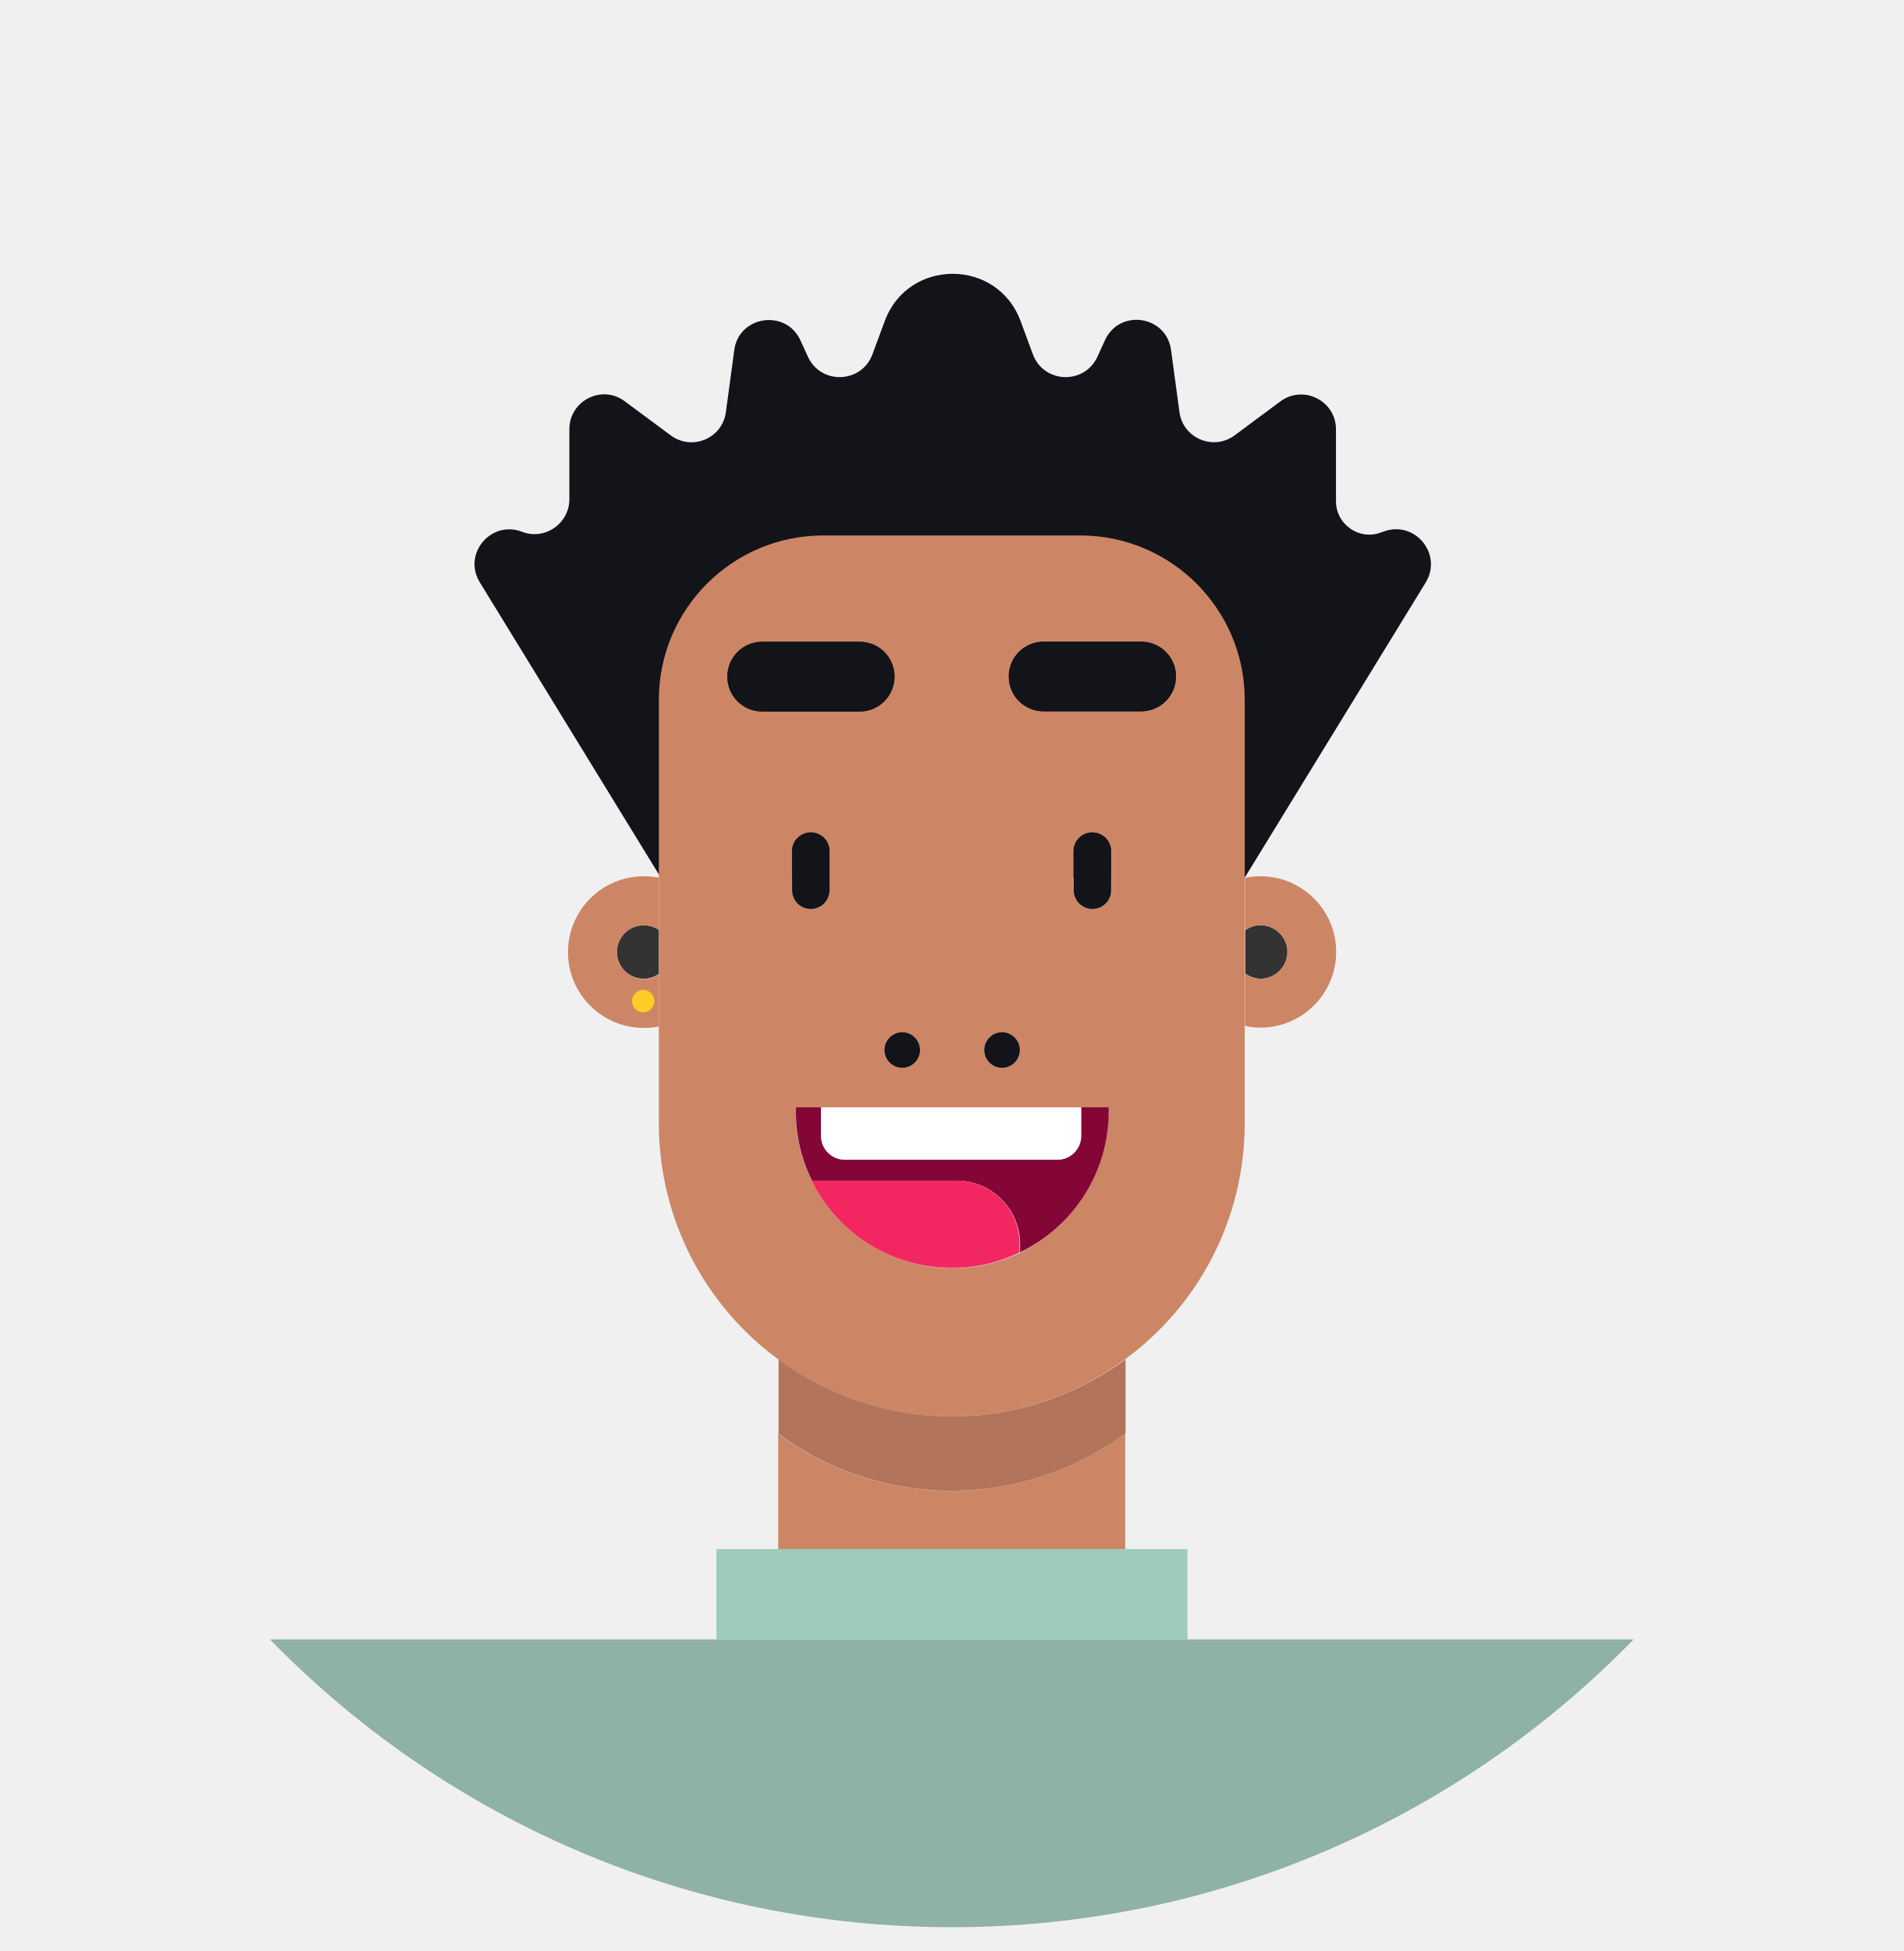
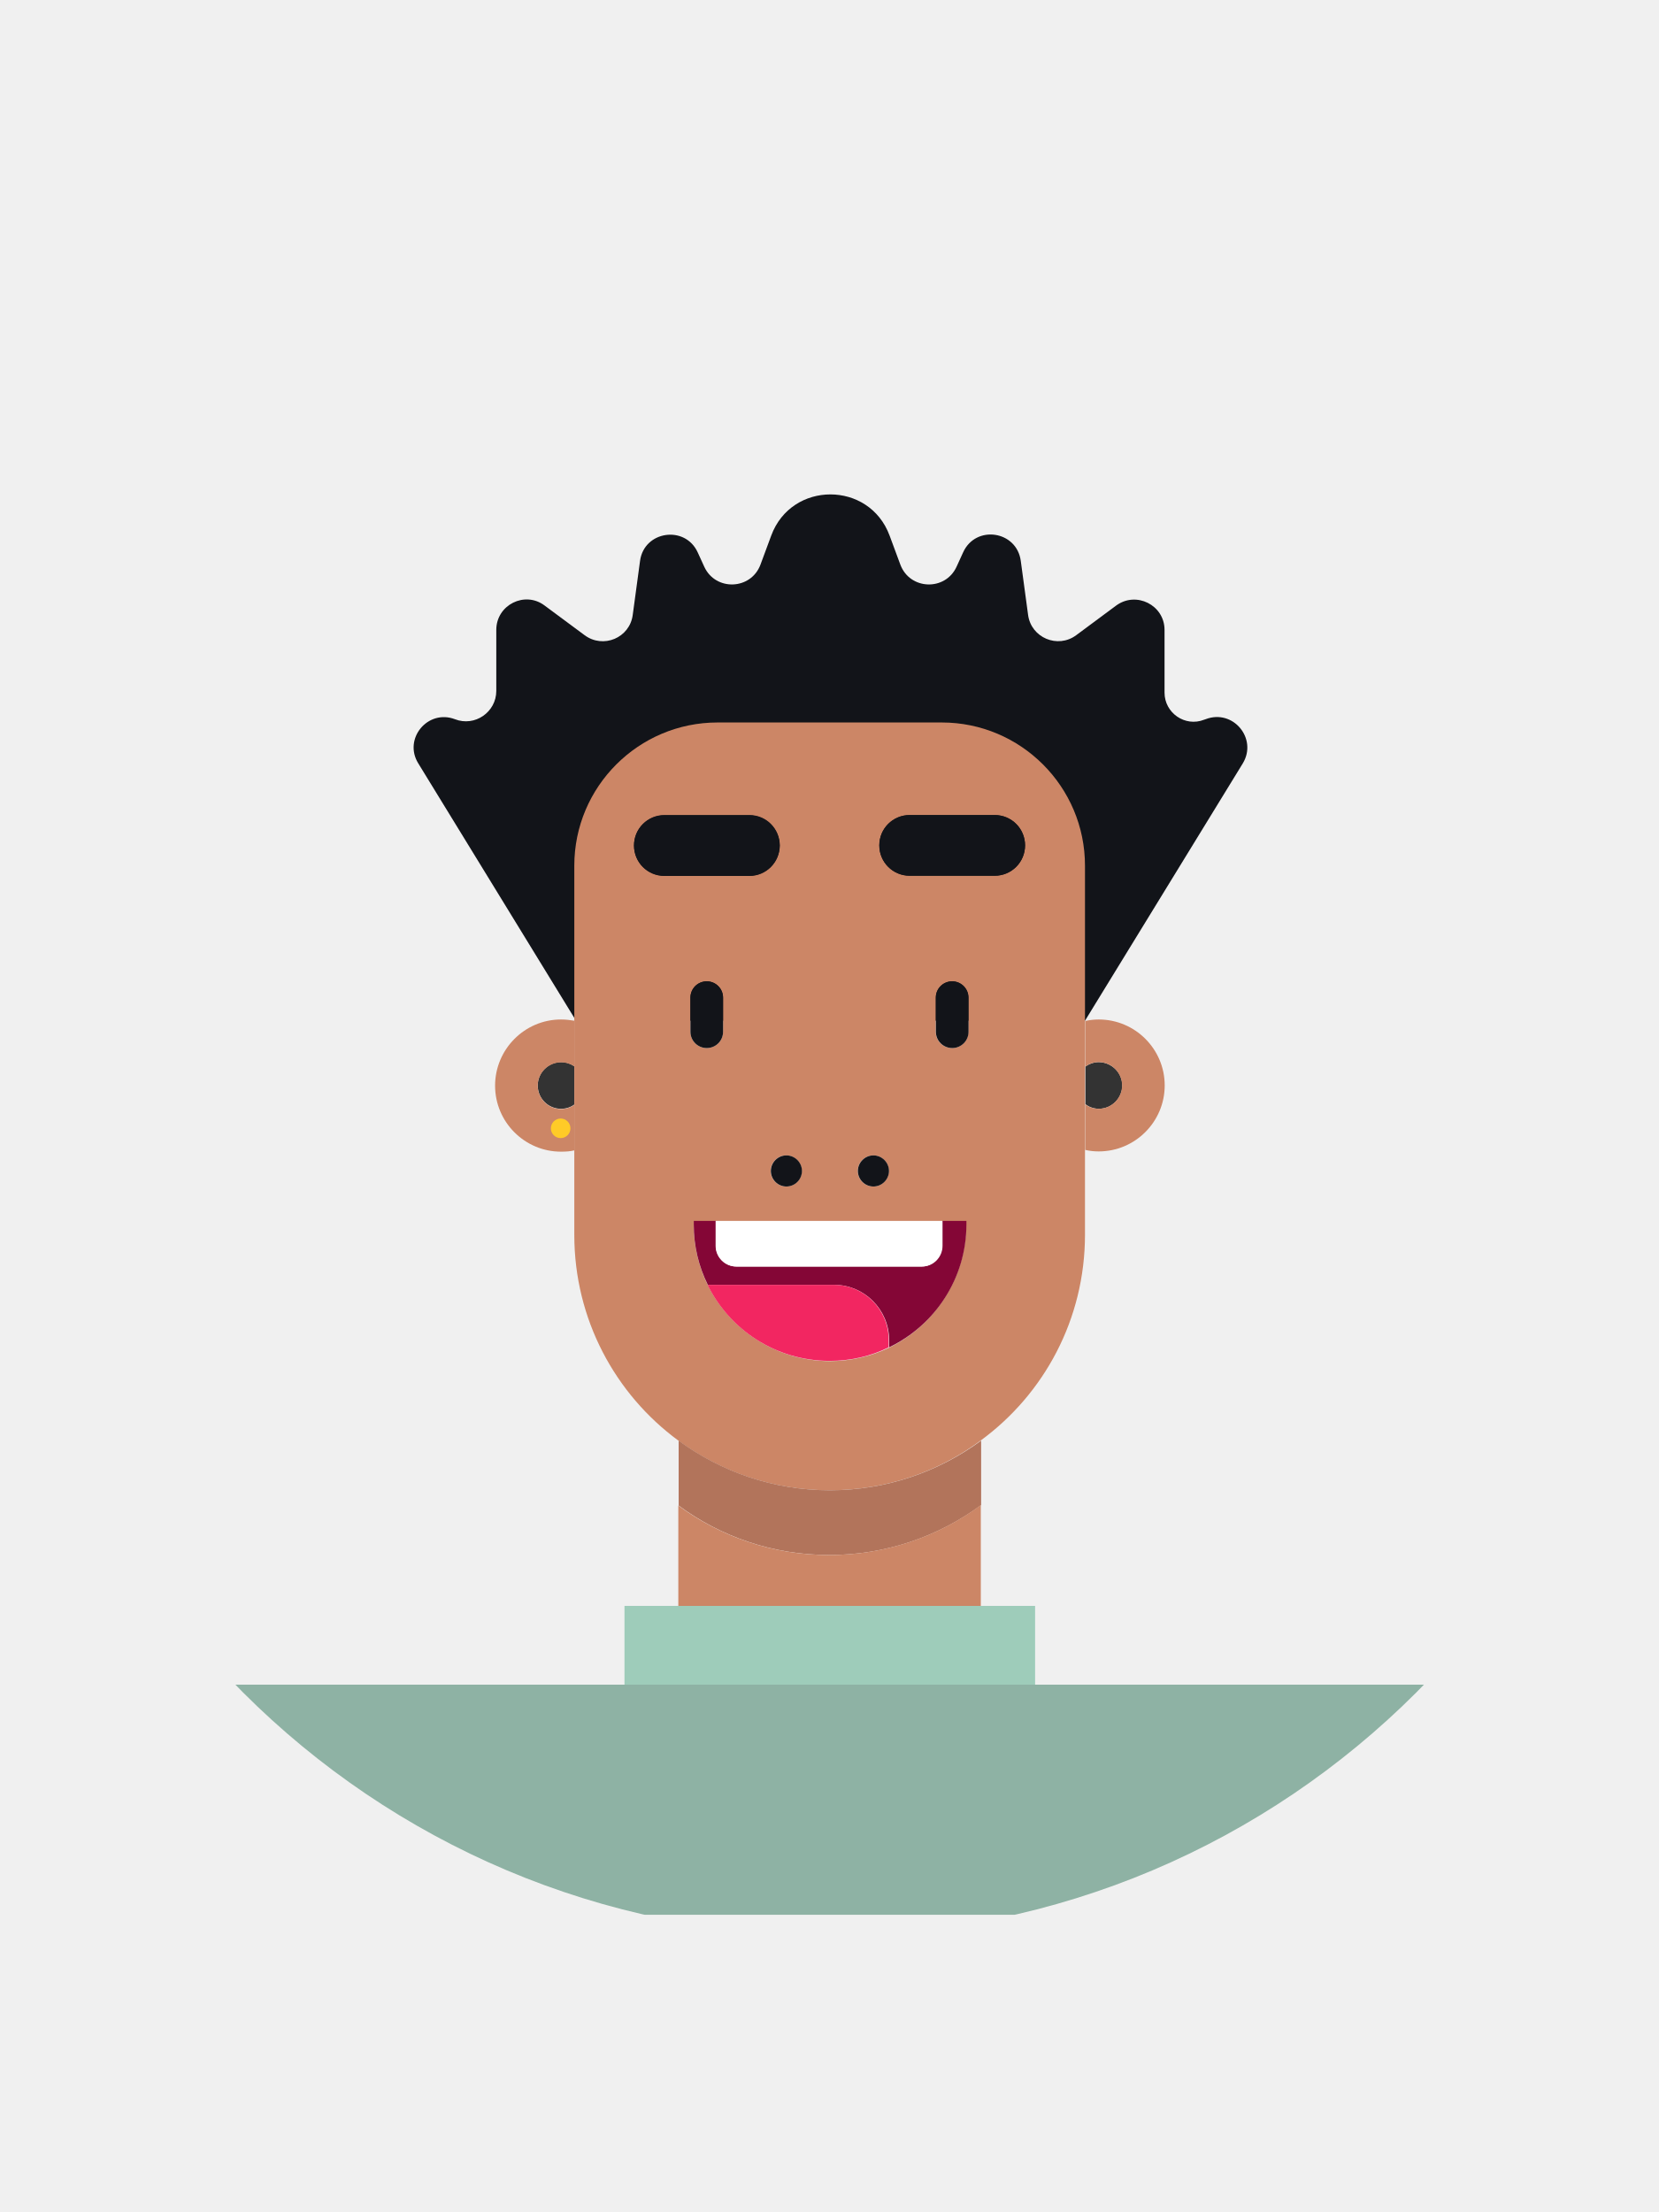
- <svg xmlns="http://www.w3.org/2000/svg" width="40" height="41" viewBox="0 0 40 41" fill="none">
-   <mask id="mask0_4918_2797" style="mask-type:luminance" maskUnits="userSpaceOnUse" x="0" y="0" width="41" height="41">
+ <svg xmlns="http://www.w3.org/2000/svg" width="30" height="40" viewBox="0 0 40 41" fill="none">
+   <mask id="mask0_4918_2797" style="mask-type:luminance" maskUnits="userSpaceOnUse" x="0" y="0" width="41" height="40">
    <path d="M20.004 40.5C8.958 40.5 0.004 31.546 0.004 20.5C0.004 9.454 8.958 0.5 20.004 0.5C31.05 0.5 40.004 9.454 40.004 20.5C40.004 31.546 31.05 40.5 20.004 40.5Z" fill="white" />
  </mask>
  <g mask="url(#mask0_4918_2797)">
    <path d="M10.968 11.174C11.446 11.362 11.966 11.005 11.966 10.491V9.021C11.966 8.417 12.656 8.072 13.133 8.435L14.095 9.148C14.543 9.481 15.184 9.215 15.256 8.658L15.432 7.358C15.528 6.632 16.52 6.487 16.823 7.153L16.98 7.497C17.252 8.09 18.105 8.06 18.335 7.449L18.595 6.747C19.084 5.423 20.959 5.423 21.449 6.747L21.709 7.449C21.939 8.06 22.792 8.09 23.064 7.497L23.221 7.153C23.524 6.481 24.515 6.626 24.612 7.358L24.788 8.658C24.86 9.209 25.501 9.481 25.949 9.148L26.91 8.435C27.394 8.078 28.078 8.423 28.078 9.021V10.533C28.078 11.023 28.573 11.368 29.033 11.186L29.069 11.174C29.729 10.92 30.327 11.64 29.965 12.239C28.507 14.616 26.16 18.444 26.16 18.444H20.04H20.004H13.889L10.085 12.239C9.717 11.646 10.315 10.926 10.968 11.174Z" fill="#121419" />
    <path d="M27.059 20.004C27.059 20.312 26.805 20.567 26.496 20.567C26.375 20.567 26.26 20.524 26.17 20.458V19.55C26.26 19.484 26.375 19.442 26.496 19.442C26.805 19.448 27.059 19.696 27.059 20.004Z" fill="#333333" />
    <path d="M12.965 20.004C12.965 19.696 13.219 19.442 13.527 19.442C13.648 19.442 13.757 19.478 13.848 19.544V20.464C13.757 20.53 13.648 20.567 13.527 20.567C13.219 20.567 12.965 20.319 12.965 20.004Z" fill="#333333" />
    <path d="M13.527 19.448C13.219 19.448 12.965 19.702 12.965 20.01C12.965 20.319 13.219 20.573 13.527 20.573C13.648 20.573 13.757 20.536 13.848 20.47V21.57C13.745 21.595 13.636 21.601 13.527 21.601C12.65 21.601 11.937 20.887 11.937 20.01C11.937 19.133 12.65 18.414 13.527 18.414C13.636 18.414 13.745 18.426 13.848 18.444V19.544C13.757 19.484 13.648 19.448 13.527 19.448Z" fill="#CC8666" />
    <path d="M20.003 29.765C18.637 29.765 17.379 29.318 16.357 28.568C14.833 27.449 13.847 25.641 13.847 23.608V21.57V20.47V19.55V18.45V14.706C13.847 12.801 15.395 11.253 17.3 11.253H22.707C24.612 11.253 26.16 12.801 26.16 14.706V18.45V19.55V20.458V21.558V23.602C26.16 25.641 25.174 27.443 23.65 28.562C22.634 29.318 21.37 29.765 20.003 29.765ZM16.647 18.71C16.647 18.928 16.822 19.103 17.04 19.103C17.258 19.103 17.433 18.928 17.433 18.71V17.887C17.433 17.67 17.258 17.494 17.04 17.494C16.822 17.494 16.647 17.67 16.647 17.887V18.71ZM18.068 13.491H16.018C15.613 13.491 15.286 13.817 15.286 14.222C15.286 14.628 15.613 14.954 16.018 14.954H18.068C18.473 14.954 18.8 14.628 18.8 14.222C18.794 13.817 18.467 13.491 18.068 13.491ZM18.957 21.691C18.752 21.691 18.582 21.861 18.582 22.066C18.582 22.272 18.752 22.441 18.957 22.441C19.163 22.441 19.332 22.272 19.332 22.066C19.332 21.861 19.163 21.691 18.957 21.691ZM20.681 22.066C20.681 22.272 20.85 22.441 21.056 22.441C21.262 22.441 21.431 22.272 21.431 22.066C21.431 21.861 21.262 21.691 21.056 21.691C20.85 21.691 20.681 21.861 20.681 22.066ZM23.983 14.948C24.388 14.948 24.715 14.621 24.715 14.216C24.715 13.811 24.388 13.485 23.983 13.485H21.933C21.528 13.485 21.201 13.811 21.201 14.216C21.201 14.621 21.528 14.948 21.933 14.948H23.983ZM23.348 17.887C23.348 17.67 23.173 17.494 22.955 17.494C22.737 17.494 22.562 17.67 22.562 17.887V18.71C22.562 18.928 22.737 19.103 22.955 19.103C23.173 19.103 23.348 18.928 23.348 18.71V17.887ZM23.294 23.361V23.276H22.719H17.258H16.726V23.361C16.726 23.881 16.847 24.377 17.064 24.818C17.603 25.901 18.721 26.651 20.01 26.651C20.518 26.651 21.001 26.536 21.431 26.33C22.532 25.792 23.294 24.661 23.294 23.361Z" fill="#CC8666" />
    <path d="M20.114 24.812H17.066C16.848 24.371 16.727 23.881 16.727 23.355V23.27H17.259V23.869C17.259 24.147 17.483 24.371 17.761 24.371H22.224C22.503 24.371 22.726 24.147 22.726 23.869V23.27H23.301V23.355C23.301 24.661 22.539 25.786 21.438 26.318V26.131C21.432 25.405 20.839 24.812 20.114 24.812Z" fill="#840636" />
    <path d="M19.997 31.326C18.637 31.326 17.379 30.884 16.363 30.134V28.568C17.385 29.318 18.643 29.765 20.009 29.765C21.376 29.765 22.634 29.318 23.656 28.568V30.122C22.628 30.878 21.364 31.326 19.997 31.326Z" fill="#B2745B" />
    <path d="M20.005 26.645C18.71 26.645 17.598 25.901 17.059 24.812H20.107C20.833 24.812 21.426 25.405 21.426 26.131V26.318C21.002 26.53 20.519 26.645 20.005 26.645Z" fill="#F22661" />
    <path d="M26.482 34.452H34.52V41.71H5.49V34.452H13.528H26.482Z" fill="#8EB2A4" />
    <path d="M26.491 20.567C26.8 20.567 27.054 20.313 27.054 20.004C27.054 19.696 26.8 19.442 26.491 19.442C26.37 19.442 26.256 19.484 26.165 19.551V18.45C26.274 18.426 26.383 18.414 26.491 18.414C27.368 18.414 28.082 19.127 28.082 20.004C28.082 20.881 27.368 21.595 26.491 21.595C26.377 21.595 26.268 21.583 26.165 21.558V20.458C26.256 20.53 26.37 20.567 26.491 20.567Z" fill="#CC8666" />
    <path d="M15.057 32.553H16.357H23.657H24.957V34.452H15.057V32.553Z" fill="#9ECCBA" />
    <path d="M16.355 30.134C17.377 30.884 18.629 31.326 19.989 31.326C21.356 31.326 22.626 30.878 23.648 30.122V32.553H16.355V30.134Z" fill="#CC8666" />
    <path d="M22.219 24.371H17.756C17.477 24.371 17.254 24.147 17.254 23.869V23.27H22.715V23.869C22.715 24.147 22.497 24.371 22.219 24.371Z" fill="white" />
    <path d="M21.434 22.066C21.434 22.272 21.264 22.441 21.059 22.441C20.853 22.441 20.684 22.272 20.684 22.066C20.684 21.861 20.853 21.691 21.059 21.691C21.264 21.691 21.434 21.861 21.434 22.066Z" fill="#121419" />
    <path d="M18.961 22.441C18.755 22.441 18.586 22.272 18.586 22.066C18.586 21.861 18.755 21.691 18.961 21.691C19.167 21.691 19.336 21.861 19.336 22.066C19.336 22.272 19.167 22.441 18.961 22.441Z" fill="#121419" />
    <path d="M21.201 14.216C21.201 13.811 21.528 13.485 21.933 13.485H23.983C24.388 13.485 24.715 13.811 24.715 14.216C24.715 14.622 24.388 14.948 23.983 14.948H21.933C21.528 14.948 21.201 14.622 21.201 14.216Z" fill="#121419" />
    <path d="M18.069 14.948H16.019C15.614 14.948 15.287 14.622 15.287 14.216C15.287 13.811 15.614 13.485 16.019 13.485H18.069C18.474 13.485 18.801 13.811 18.801 14.216C18.795 14.622 18.468 14.948 18.069 14.948Z" fill="#121419" />
    <path d="M17.041 17.494C17.258 17.494 17.434 17.67 17.434 17.887V18.71C17.434 18.928 17.258 19.103 17.041 19.103C16.823 19.103 16.647 18.928 16.647 18.71V17.887C16.647 17.67 16.823 17.494 17.041 17.494Z" fill="#121419" />
    <path d="M22.959 19.103C22.741 19.103 22.565 18.928 22.565 18.71V17.887C22.565 17.67 22.741 17.494 22.959 17.494C23.176 17.494 23.352 17.67 23.352 17.887V18.71C23.352 18.928 23.176 19.103 22.959 19.103Z" fill="#121419" />
    <path d="M13.518 21.274C13.388 21.274 13.282 21.169 13.282 21.038C13.282 20.908 13.388 20.802 13.518 20.802C13.648 20.802 13.754 20.908 13.754 21.038C13.754 21.169 13.648 21.274 13.518 21.274Z" fill="#FFCB27" />
  </g>
</svg>
